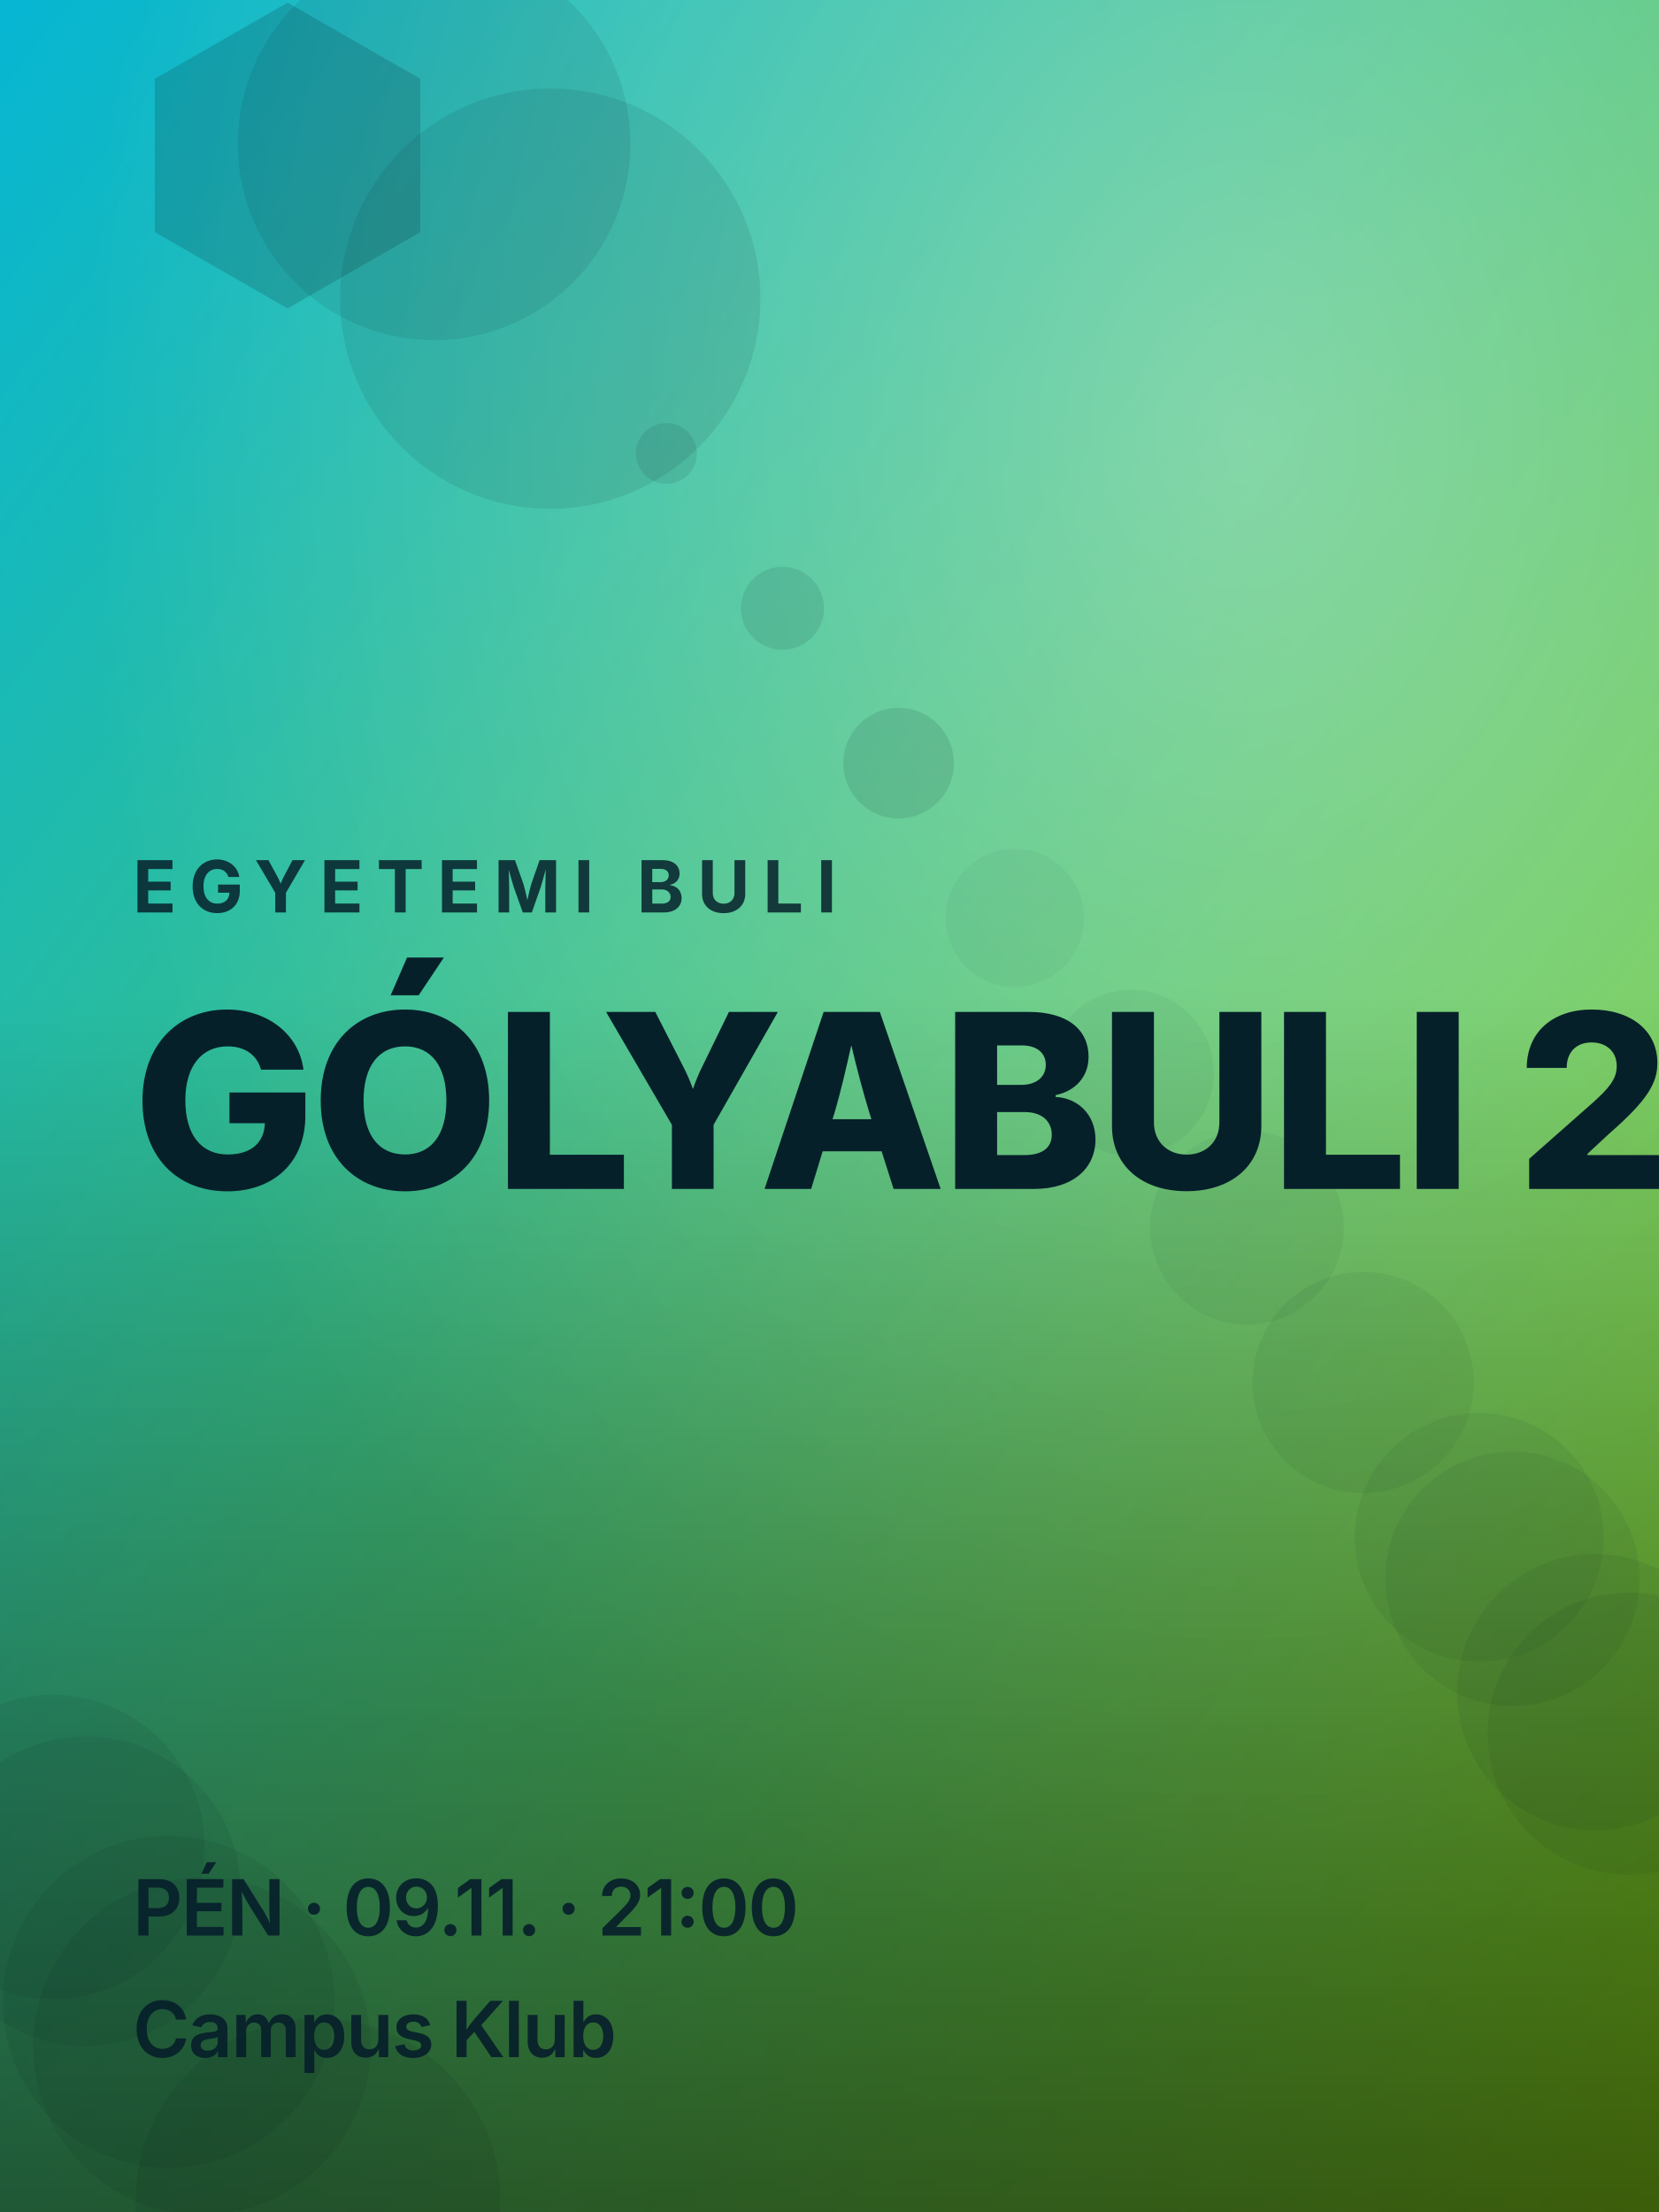
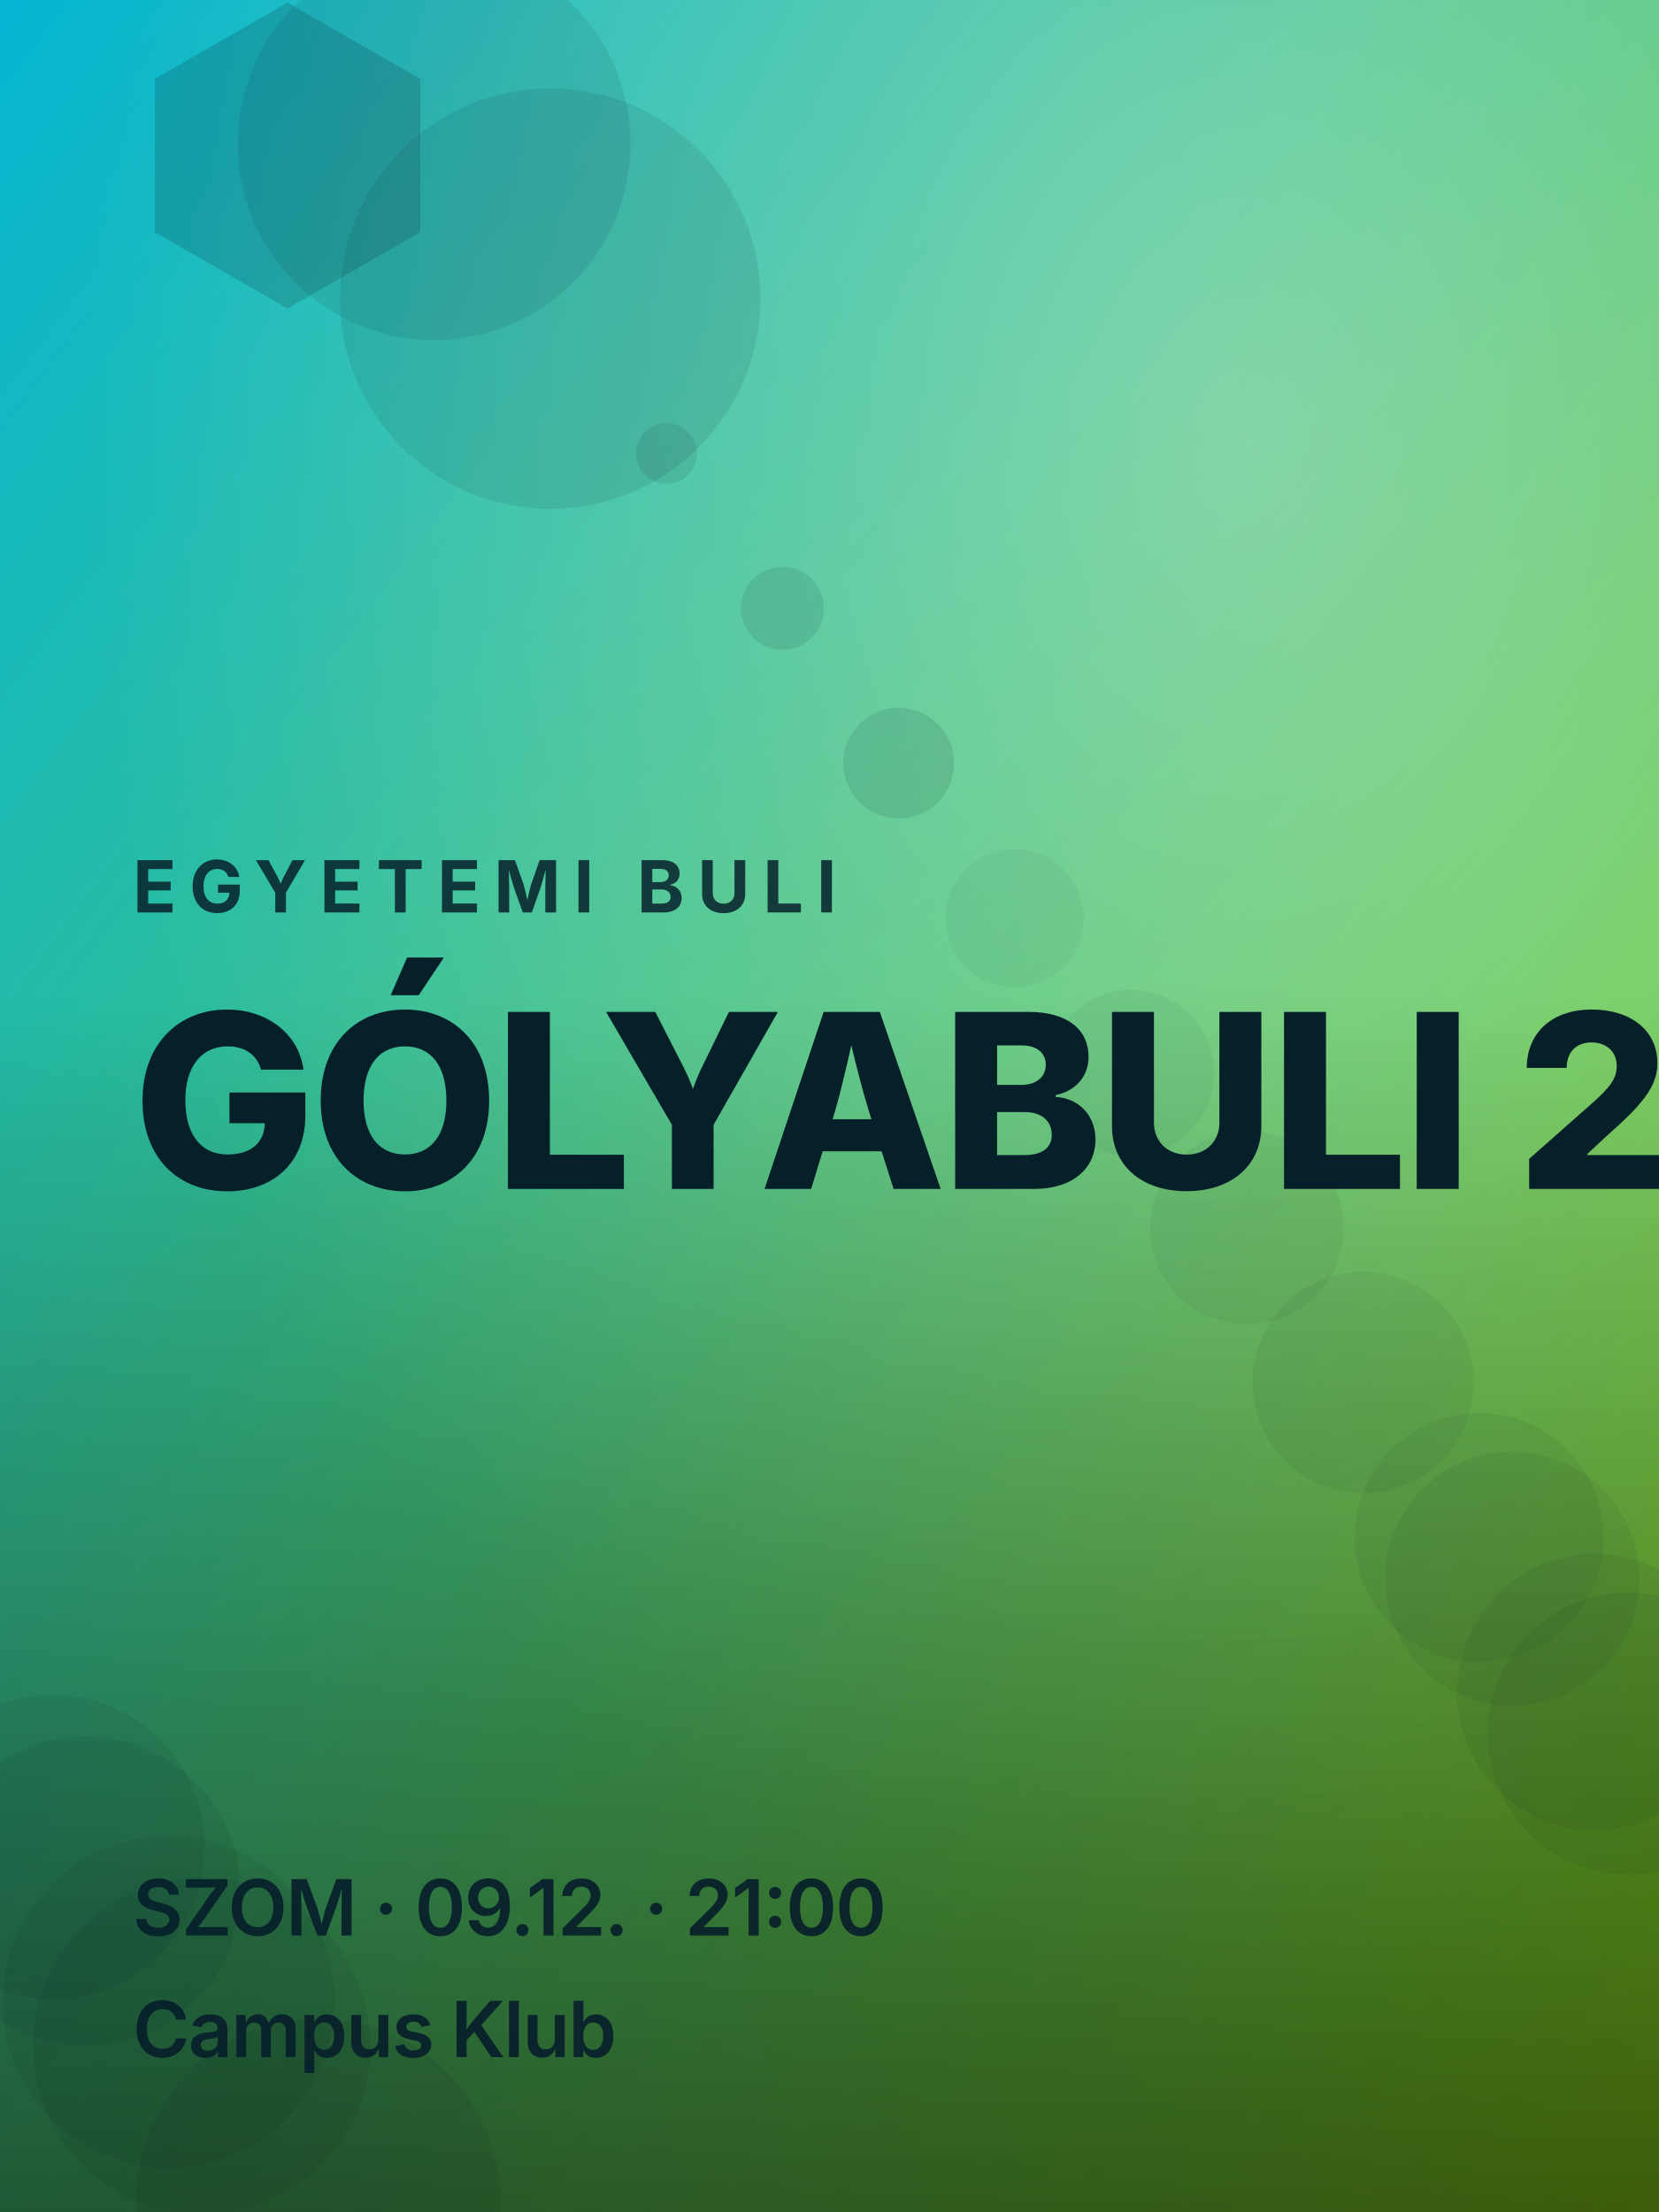
<svg xmlns="http://www.w3.org/2000/svg" viewBox="0 0 600 800" width="600" height="800" role="img" aria-label="Gólyabuli 2026">
  <defs>
    <linearGradient id="bg" x1="0" y1="0" x2="1" y2="1">
      <stop offset="0" stop-color="#06b6d4" />
      <stop offset="1" stop-color="#84cc16" />
    </linearGradient>
    <radialGradient id="glow" cx="0.75" cy="0.2" r="0.7">
      <stop offset="0" stop-color="#ffffff" stop-opacity="0.35" />
      <stop offset="1" stop-color="#ffffff" stop-opacity="0" />
    </radialGradient>
    <linearGradient id="shade" x1="0" y1="0" x2="0" y2="1">
      <stop offset="0.45" stop-color="#000" stop-opacity="0" />
      <stop offset="1" stop-color="#000" stop-opacity="0.55" />
    </linearGradient>
  </defs>
  <rect width="600" height="800" fill="url(#bg)" />
  <rect width="600" height="800" fill="url(#glow)" />
  <circle cx="547" cy="571" r="46" fill="#06202a" opacity="0.066" />
  <circle cx="589" cy="627" r="51" fill="#06202a" opacity="0.071" />
  <circle cx="31" cy="684" r="56" fill="#06202a" opacity="0.077" />
  <circle cx="73" cy="740" r="61" fill="#06202a" opacity="0.082" />
  <circle cx="115" cy="796" r="66" fill="#06202a" opacity="0.088" />
  <circle cx="157" cy="52" r="71" fill="#06202a" opacity="0.094" />
  <circle cx="199" cy="108" r="76" fill="#06202a" opacity="0.099" />
  <circle cx="241" cy="164" r="11" fill="#06202a" opacity="0.105" />
  <circle cx="283" cy="220" r="15" fill="#06202a" opacity="0.111" />
  <circle cx="325" cy="276" r="20" fill="#06202a" opacity="0.116" />
  <circle cx="367" cy="332" r="25" fill="#06202a" opacity="0.042" />
  <circle cx="409" cy="388" r="30" fill="#06202a" opacity="0.047" />
  <circle cx="451" cy="444" r="35" fill="#06202a" opacity="0.053" />
  <circle cx="493" cy="500" r="40" fill="#06202a" opacity="0.059" />
  <circle cx="535" cy="556" r="45" fill="#06202a" opacity="0.064" />
  <circle cx="577" cy="612" r="50" fill="#06202a" opacity="0.070" />
  <circle cx="19" cy="668" r="55" fill="#06202a" opacity="0.075" />
  <circle cx="61" cy="724" r="60" fill="#06202a" opacity="0.081" />
  <text x="48" y="96" font-size="140" fill="#06202a" opacity="0.18" font-weight="900">⬢</text>
  <rect width="600" height="800" fill="url(#shade)" />
  <g fill="#06202a" font-family="Inter, 'Segoe UI', system-ui, sans-serif" style="letter-spacing:-0.02em">
    <text x="48" y="330" font-size="26" font-weight="700" opacity="0.85" style="letter-spacing:0.18em">EGYETEMI BULI</text>
    <text x="48" y="430" font-size="88" font-weight="800">GÓLYABULI 2026</text>
-     <text x="48" y="700" font-size="28" font-weight="600" opacity="0.92">PÉN · 09.11. · 21:00</text>
+     <text x="48" y="700" font-size="28" font-weight="600" opacity="0.92">SZOM · 09.12. · 21:00</text>
    <text x="48" y="744" font-size="28" font-weight="600" opacity="0.92">Campus Klub</text>
  </g>
</svg>
